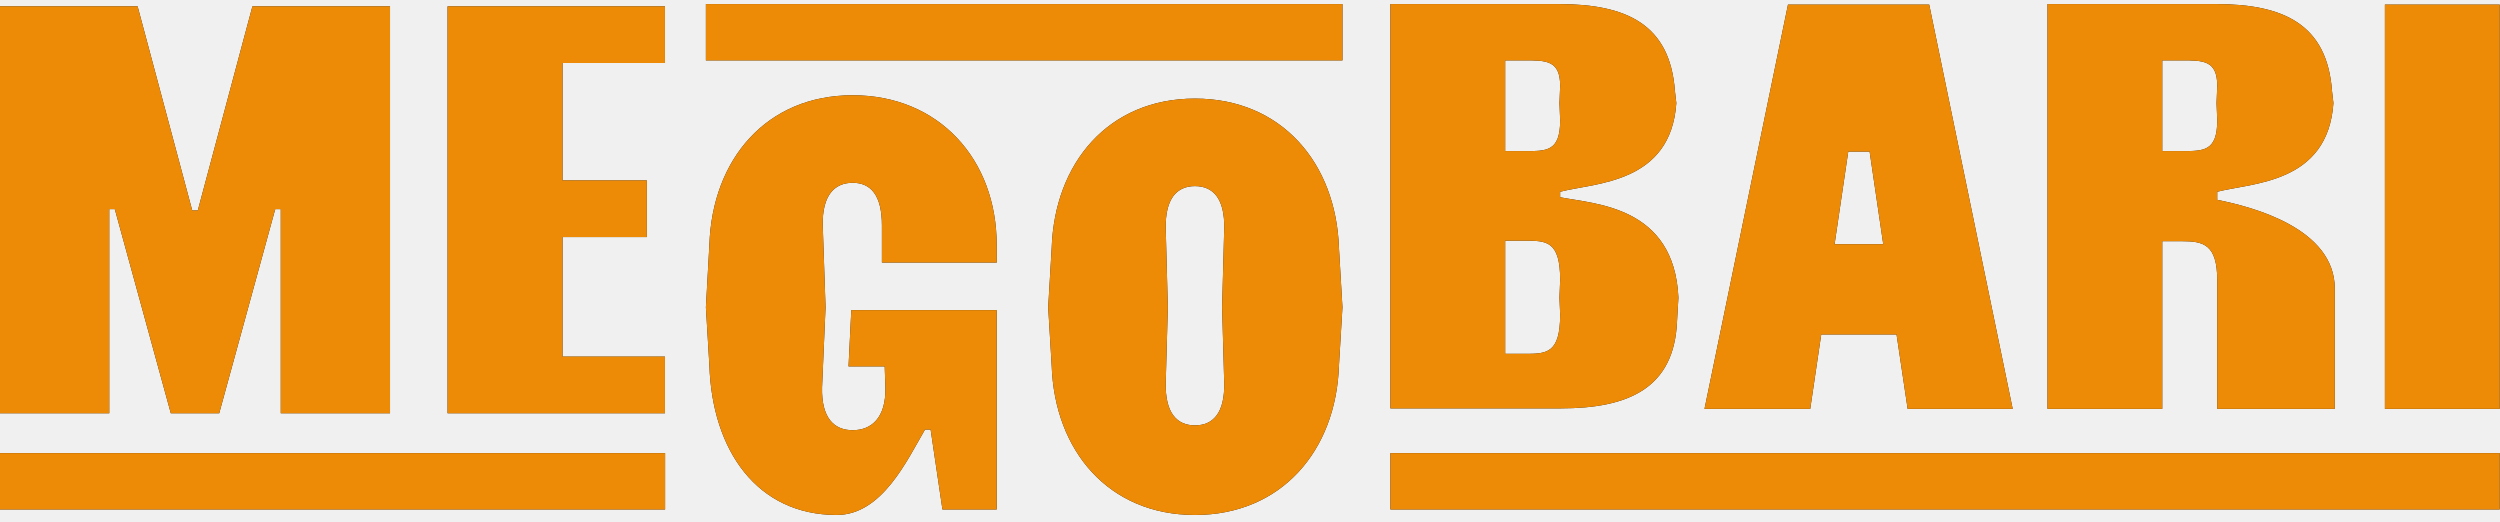
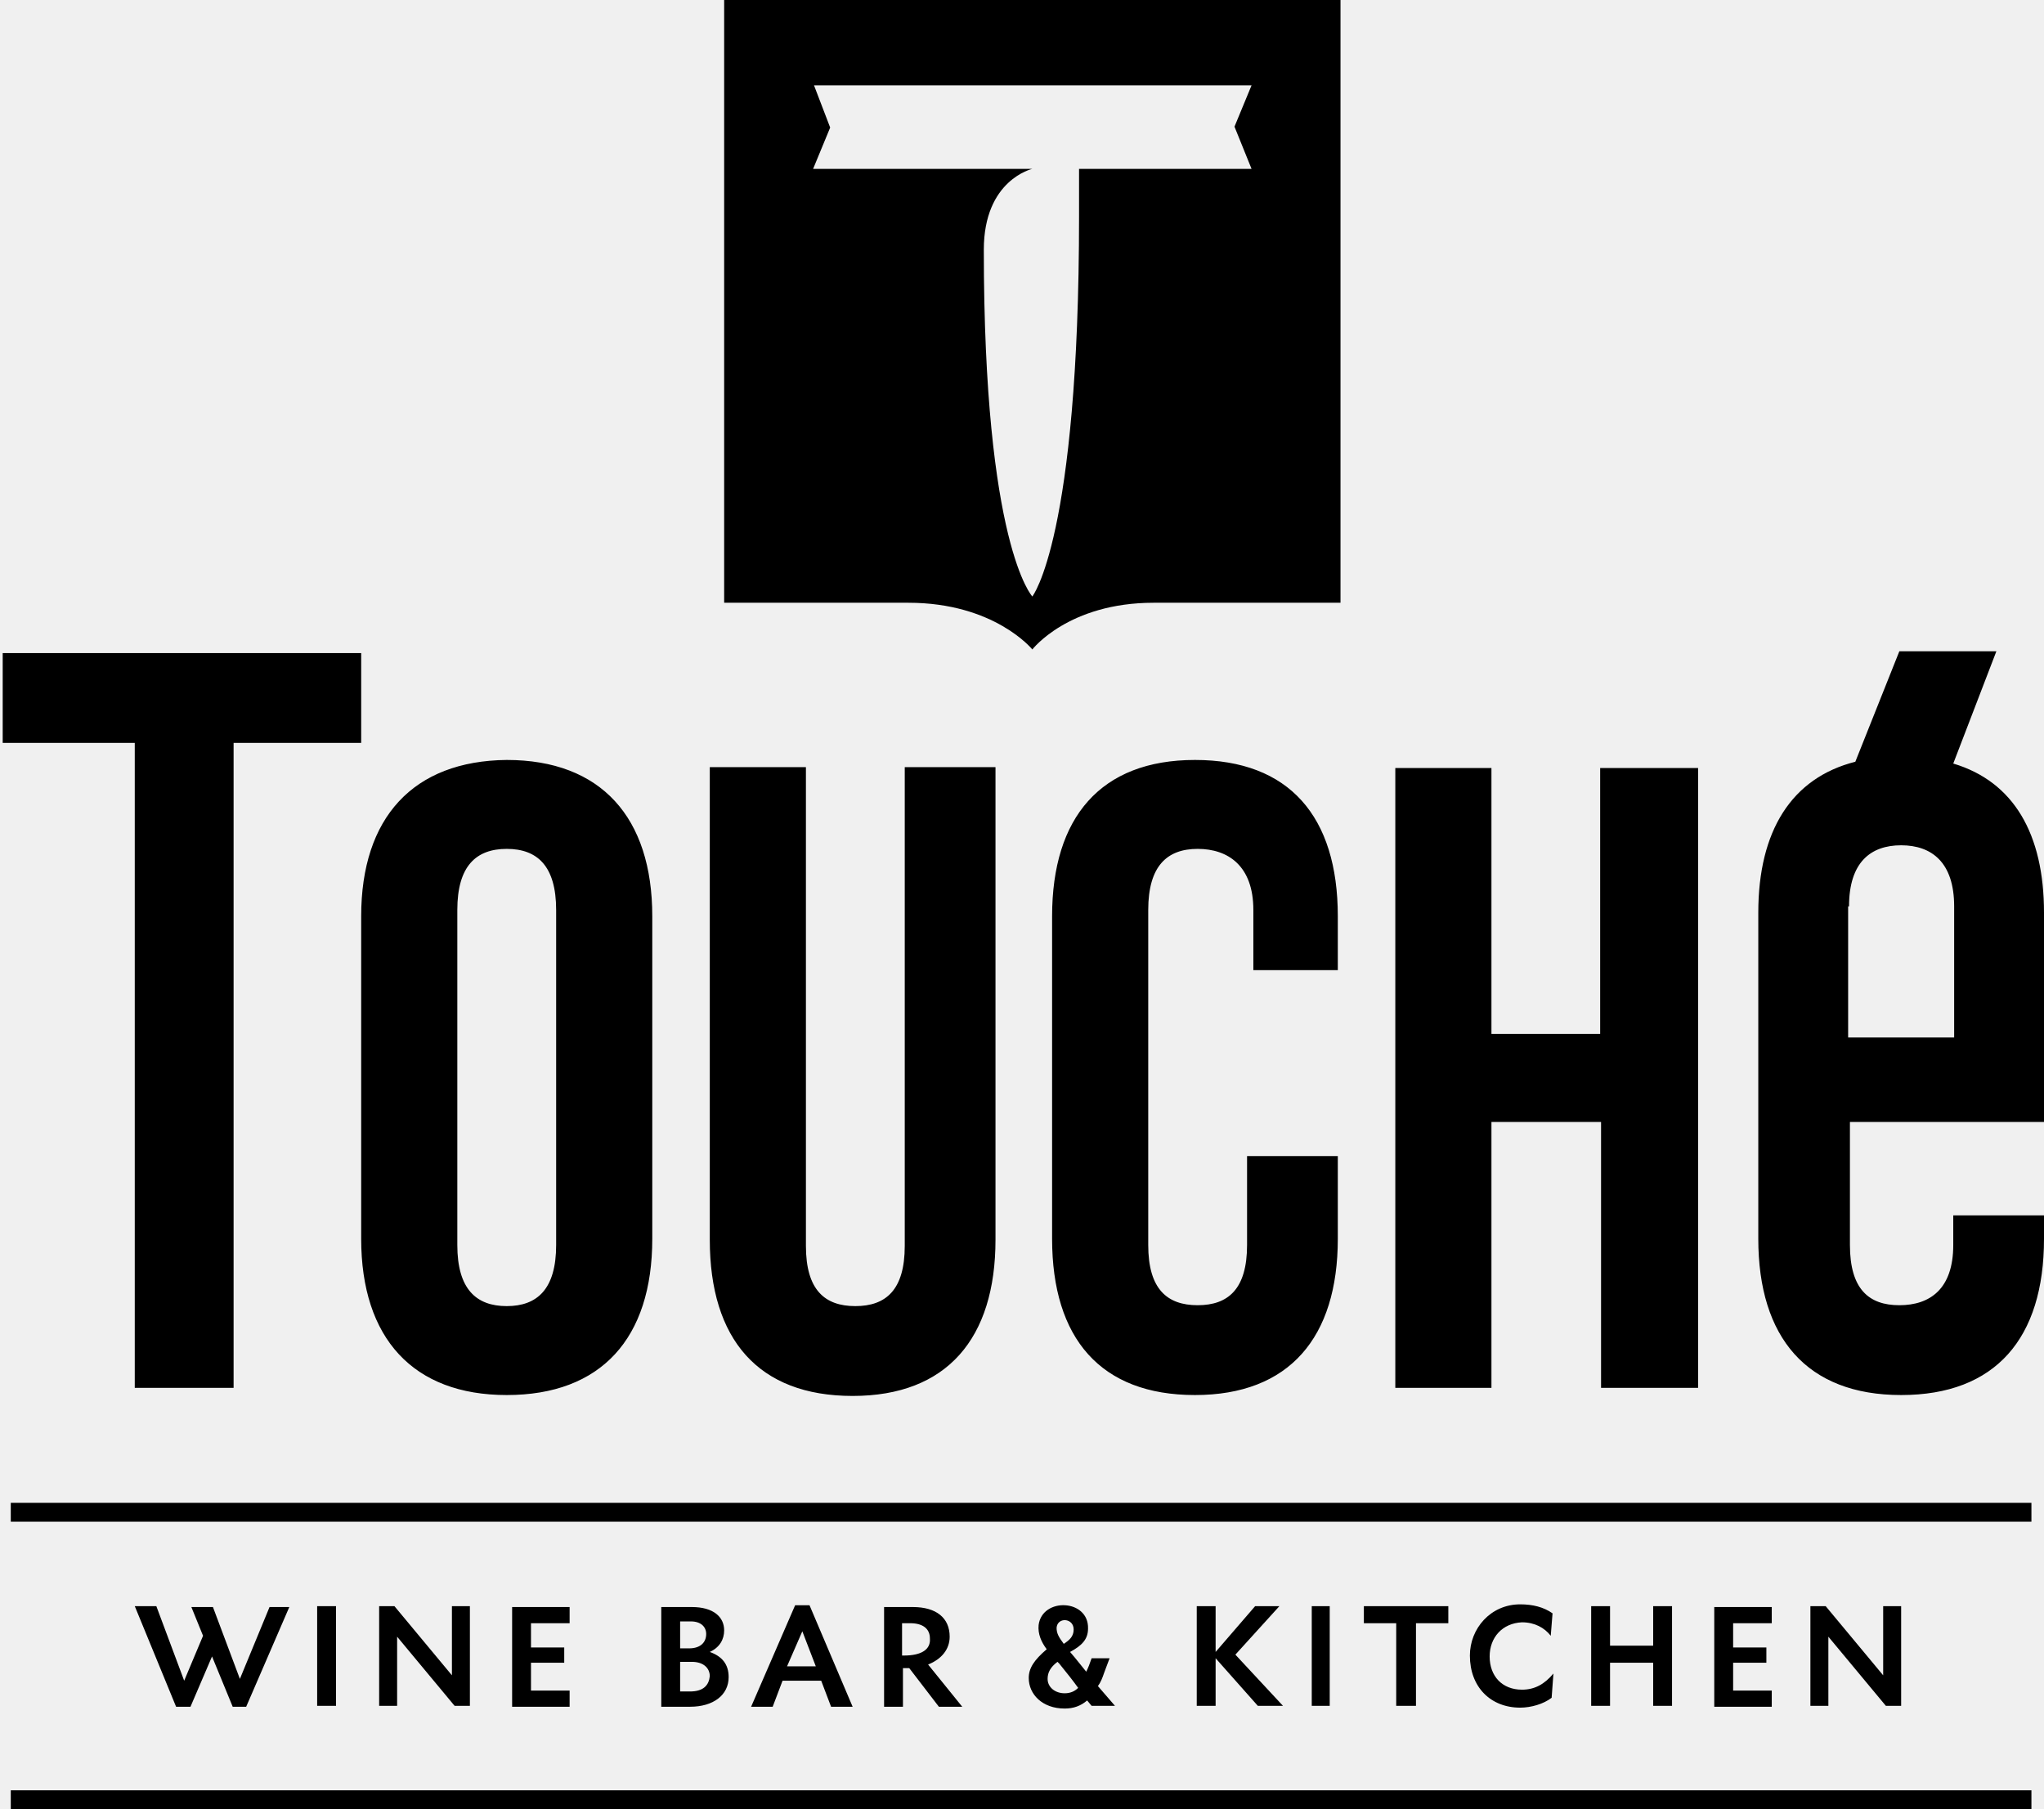
- <svg xmlns="http://www.w3.org/2000/svg" xmlns:xlink="http://www.w3.org/1999/xlink" width="211px" height="44px" viewBox="0 0 211 44" version="1.1">
-   <defs>
-     <path d="M21.303,0.537 L32.918,0.537 L32.918,34.878 L23.697,34.878 L23.697,17.649 L23.23,17.649 L18.502,34.878 L14.416,34.878 L9.689,17.649 L9.222,17.649 L9.222,34.878 L0,34.878 L0,0.537 L11.615,0.537 L16.226,17.766 L16.693,17.766 L21.303,0.537 Z M37.775,0.537 L56.123,0.537 L56.123,5.32 L47.478,5.32 L47.478,15.228 L54.594,15.228 L54.594,20.011 L47.478,20.011 L47.478,30.095 L56.123,30.095 L56.123,34.878 L37.775,34.878 L37.775,0.537 Z M84.128,22.157 L74.433,22.157 L74.433,19.034 C74.433,16.474 73.493,15.427 71.967,15.427 C70.44,15.427 69.383,16.474 69.441,19.034 L69.677,25.936 L69.383,32.701 C69.324,35.261 70.381,36.308 71.967,36.308 C73.552,36.308 74.785,35.261 74.727,32.701 L74.668,30.926 L71.615,30.926 L71.849,26.174 L84.121,26.174 L84.121,42.998 L79.541,42.998 L78.543,36.25 L78.073,36.25 C76.547,38.868 74.433,43.463 70.616,43.463 C63.922,43.463 60.105,38.054 59.871,30.84 L59.577,25.936 L59.871,20.662 C60.105,13.449 64.686,8.039 71.967,8.039 C79.248,8.039 84.121,13.449 84.121,20.662 C84.121,22.157 84.128,22.157 84.128,22.157 Z M100.856,8.32 C108.137,8.32 112.775,13.731 113.01,20.944 L113.304,25.936 L113.01,30.84 C112.775,38.053 108.137,43.464 100.856,43.464 C93.574,43.464 88.994,38.053 88.76,30.84 L88.466,25.936 L88.76,20.944 C88.994,13.731 93.574,8.32 100.856,8.32 Z M103.322,32.294 L103.146,25.936 L103.322,19.315 C103.381,16.756 102.382,15.708 100.856,15.708 C99.329,15.708 98.331,16.756 98.389,19.315 L98.566,25.936 L98.389,32.294 C98.331,34.854 99.329,35.901 100.856,35.901 C102.382,35.901 103.381,34.854 103.322,32.294 Z M141.542,27.128 C141.306,32.771 137.431,34.467 131.735,34.467 L117.349,34.467 L117.349,0.343 L131.559,0.343 C137.255,0.343 140.954,2.038 141.365,7.681 L141.483,8.703 C141.013,15.51 134.613,15.427 131.677,16.183 L131.677,16.648 C134.613,17.23 141.306,17.38 141.659,25.117 L141.542,27.128 Z M131.677,26.547 L131.618,25.117 L131.677,23.629 C131.677,20.313 130.502,20.313 128.682,20.313 L127.038,20.313 L127.038,29.863 L128.682,29.863 C130.502,29.863 131.677,29.863 131.677,26.547 Z M127.038,5.095 L127.038,12.751 L128.682,12.751 C130.502,12.751 131.677,12.815 131.677,10.157 L131.618,8.703 L131.677,7.249 C131.677,5.095 130.502,5.095 128.682,5.095 L127.038,5.095 Z M153.713,28.228 L152.784,34.511 L143.859,34.511 L150.906,0.386 L162.825,0.386 L169.872,34.511 L161.005,34.511 L160.068,28.228 L153.713,28.228 Z M155.994,12.795 L154.84,20.608 L158.944,20.608 L157.795,12.795 L155.994,12.795 Z M201.285,34.511 L201.285,0.386 L210.974,0.386 L210.974,34.511 L201.285,34.511 Z M182.496,20.357 L182.496,34.511 L172.808,34.511 L172.808,0.342 L187.017,0.342 C192.713,0.342 196.413,2.038 196.823,7.681 L196.941,8.703 C196.471,15.51 190.071,15.427 187.135,16.183 L187.135,16.867 C190.071,17.449 197.058,19.252 197.058,24.371 L197.058,34.511 L187.135,34.511 L187.135,23.673 C187.135,20.607 185.961,20.357 184.14,20.357 L182.496,20.357 Z M182.496,5.095 L182.496,12.751 L184.14,12.751 C185.961,12.751 187.135,12.795 187.135,10.157 L187.076,8.703 L187.135,7.25 C187.135,5.095 185.961,5.095 184.14,5.095 L182.496,5.095 Z M0,42.998 L0,38.246 L56.135,38.246 L56.135,42.998 L0,42.998 Z M117.349,42.998 L117.349,38.246 L210.974,38.246 L210.974,42.998 L117.349,42.998 Z M59.577,5.095 L59.577,0.343 L113.304,0.343 L113.304,5.095 L59.577,5.095 Z" id="path-1" />
-   </defs>
-   <g id="Symbols" stroke="none" stroke-width="1" fill="none" fill-rule="evenodd">
-     <g id="c/nav/top-overlay-1920" transform="translate(-444, -28)">
-       <g id="Group" transform="translate(420, 0)">
-         <g id="c/brand/logo" transform="translate(24, 28)">
-           <g id="Rectangle">
-             <mask id="mask-2" fill="white">
-               <use xlink:href="#path-1" />
-             </mask>
-             <use id="Mask" fill="#231F20" xlink:href="#path-1" />
-             <g id="color/primary" mask="url(#mask-2)" fill="#ED8B06">
-               <g transform="translate(-11.33248, -4.829268)" id="Rectangle">
-                 <rect x="0" y="0" width="239" height="54" />
-               </g>
-             </g>
-           </g>
-         </g>
-       </g>
-     </g>
-   </g>
+ <svg xmlns="http://www.w3.org/2000/svg" version="1.1" id="Touche" x="0px" y="0px" viewBox="0 0 227.5 201.3" style="enable-background:new 0 0 227.5 201.3;" xml:space="preserve">
+   <path id="LOGO" d="M114.9,72.3c0,0,4-5.2,13.5-5.2c8.1,0,20.8,0,20.8,0V0L80.6,0l0,67.1c3.3,0,12.6,0,20.5,0  C110.7,67.1,114.9,72.3,114.9,72.3z M90.6,9.5h48.7l-1.9,4.6l1.9,4.7c0,0-12.7,0-19.2,0v5.3c0,35.8-5.2,42.3-5.2,42.3  s-5.4-5.7-5.4-38.6c0-7.8,5.4-9,5.4-9H90.5l1.9-4.6L90.6,9.5z M15,82.7H0.3v-10h39.9v10H26c0,0,0,19.6,0,32.8c0,9,0,39,0,39H15  c0,0,0-29.9,0-38.7C15,102.5,15,82.7,15,82.7z M56.4,155.3c10.5,0,16.2-6.3,16.2-17.4V102c0-11-5.7-17.4-16.2-17.4  C46,84.7,40.2,91,40.2,102v35.9C40.2,149,46,155.3,56.4,155.3z M50.9,101.3c0-4.9,2.1-6.8,5.5-6.8c3.4,0,5.5,1.9,5.5,6.8v37.3  c0,4.9-2.1,6.8-5.5,6.8c-3.4,0-5.5-1.9-5.5-6.8V101.3z M79,138V85.4h10.7v53.3c0,4.9,2.1,6.7,5.5,6.7c3.4,0,5.5-1.8,5.5-6.7V85.4  h10.1V138c0,11-5.4,17.4-15.9,17.4C84.4,155.4,79,149.1,79,138z M139.5,108v-6.7c0-4.9-2.8-6.8-6.2-6.8c-3.4,0-5.5,1.9-5.5,6.8v37.3  c0,4.9,2.1,6.7,5.5,6.7c3.4,0,5.5-1.8,5.5-6.7v-9.9h10.1v9.2c0,11-5.4,17.4-15.9,17.4c-10.5,0-15.9-6.3-15.9-17.4V102  c0-11,5.4-17.4,15.9-17.4c10.5,0,15.9,6.3,15.9,17.4v6H139.5z M166,154.5h-10.7c0,0,0-20.5,0-22c0-9.7,0-14.8,0-24.1  c0-2.3,0-22.9,0-22.9H166c0,0,0,21,0,23c0,5.1,0,6.3,0,6.6h12.1c0-0.4,0-1.8,0-6.4c0-2.4,0-23.2,0-23.2H189c0,0,0,20.8,0,23.4  c0,9.3,0,12.7,0,23c0,1.9,0,22.6,0,22.6h-10.8c0,0,0-20.7,0-22.4c0-6.8,0-7.1,0-7.2H166c0,0,0,0,0,7.3  C166,133.8,166,154.5,166,154.5z M227.5,124.9v-9.4h0v-13.9c0-8.8-3.4-14.6-10.1-16.6l4.8-12.5h-10.8l-4.9,12.3  c-7.1,1.8-10.8,7.7-10.8,16.8v36.3c0,11,5.4,17.4,15.9,17.4c10.5,0,15.9-6.3,15.9-17.4v-2.6h-10.1v3.3c0,4.9-2.6,6.7-6,6.7  c-3.4,0-5.5-1.8-5.5-6.7v-13.7H227.5z M205.8,100.9c0-4.9,2.4-6.8,5.8-6.8c3.4,0,5.9,1.9,5.9,6.8v14.6h-11.8V100.9z M20.5,187.1  l2.1-5l-1.3-3.2h2.4l3,8l3.3-8h2.2l-4.8,11.1h-1.5l-2.3-5.6l-2.4,5.6h-1.6L15,178.8h2.4L20.5,187.1z M37.4,178.8v11.1h-2.1v-11.1  H37.4z M44.2,182.2v7.7h-2v-11.1h1.7l6.4,7.7v-7.7h2v11.1h-1.7L44.2,182.2z M59.1,180.7v2.7h3.7v1.7h-3.7v3.1h4.3v1.8h-6.4v-11.1  h6.4v1.8H59.1z M80.6,181.5c0-1.5-1.2-2.6-3.6-2.6h-3.4V190h3.2c2.6,0,4.3-1.3,4.3-3.3c0-1.4-0.7-2.3-2.1-2.8  C80.1,183.4,80.6,182.5,80.6,181.5z M75.7,180.5h1.2c1.1,0,1.7,0.6,1.7,1.4c0,0.9-0.6,1.6-1.9,1.6h-1V180.5z M76.8,188.3h-1.1V185  H77c1.3,0,2,0.7,2,1.6C78.9,187.6,78.3,188.3,76.8,188.3z M91.4,187.1l1.1,2.9h2.4l-4.8-11.3h-1.6L83.6,190H86l1.1-2.9H91.4z   M89.3,181.6l1.5,3.9h-3.2L89.3,181.6z M105.7,182.2c0-2.1-1.5-3.3-4.1-3.3h-3.2V190h2.1v-4.3h0.7l3.3,4.3h2.6l-3.8-4.7  C104.8,184.7,105.7,183.6,105.7,182.2z M100.6,184.3h-0.2v-3.6h0.9c1.4,0,2.2,0.6,2.2,1.7C103.6,183.6,102.6,184.3,100.6,184.3z   M114.5,186.8c0,1.8,1.5,3.4,4,3.4c1,0,1.8-0.3,2.5-0.9c0.5,0.6,0.5,0.6,0.5,0.6h2.6c0,0,0,0-1.9-2.2c0.3-0.4,0.5-0.9,0.7-1.5  l0.6-1.6h-2c-0.2,0.6-0.4,1.1-0.6,1.5c-0.5-0.6-1.1-1.4-1.8-2.2c1.3-0.7,2-1.4,2-2.6c0.1-3.3-5.1-3.5-5.5-0.4  c-0.1,1,0.3,1.9,0.9,2.7C115.1,184.8,114.5,185.7,114.5,186.8z M117.6,181.2c0.1-1.2,1.9-1.1,1.9,0.2c0,0.8-0.5,1.2-1.1,1.6  C117.8,182.2,117.6,181.8,117.6,181.2z M117.7,185c0.1,0.1,0.1,0.1,0.2,0.2c0.9,1.1,1.6,2,2.1,2.7c-0.4,0.4-0.9,0.6-1.5,0.6  c-1.1,0-1.9-0.7-1.9-1.6C116.6,186.2,116.9,185.6,117.7,185z M135.3,178.8v5.1l4.4-5.1h2.7l-4.9,5.4l5.3,5.7H140l-4.7-5.3v5.3h-2.1  v-11.1H135.3z M148,178.8v11.1H146v-11.1H148z M155.4,189.9v-9.2h-3.6v-1.9h9.4v1.9h-3.6v9.2H155.4z M165.8,184.4  c0,2.2,1.4,3.7,3.6,3.7c1.4,0,2.5-0.6,3.5-1.8h0l-0.2,2.7c-0.9,0.7-2.3,1.1-3.5,1.1c-3.3,0-5.6-2.3-5.6-5.8c0-3,2.3-5.7,5.6-5.7  c1.4,0,2.6,0.3,3.6,1l-0.2,2.5h0c-0.7-0.9-1.8-1.5-3.2-1.5C167.2,180.7,165.8,182.3,165.8,184.4z M179.2,178.8v4.4h4.8v-4.4h2.1  v11.1H184v-4.8h-4.8v4.8h-2.1v-11.1H179.2z M192.9,180.7v2.7h3.7v1.7h-3.7v3.1h4.3v1.8h-6.4v-11.1h6.4v1.8H192.9z M203.5,182.2v7.7  h-2v-11.1h1.7l6.4,7.7v-7.7h2v11.1h-1.7L203.5,182.2z M1.2,167.3h224.9v2.1H1.2V167.3z M1.2,199.3h224.9v2.1H1.2V199.3z" />
</svg>
